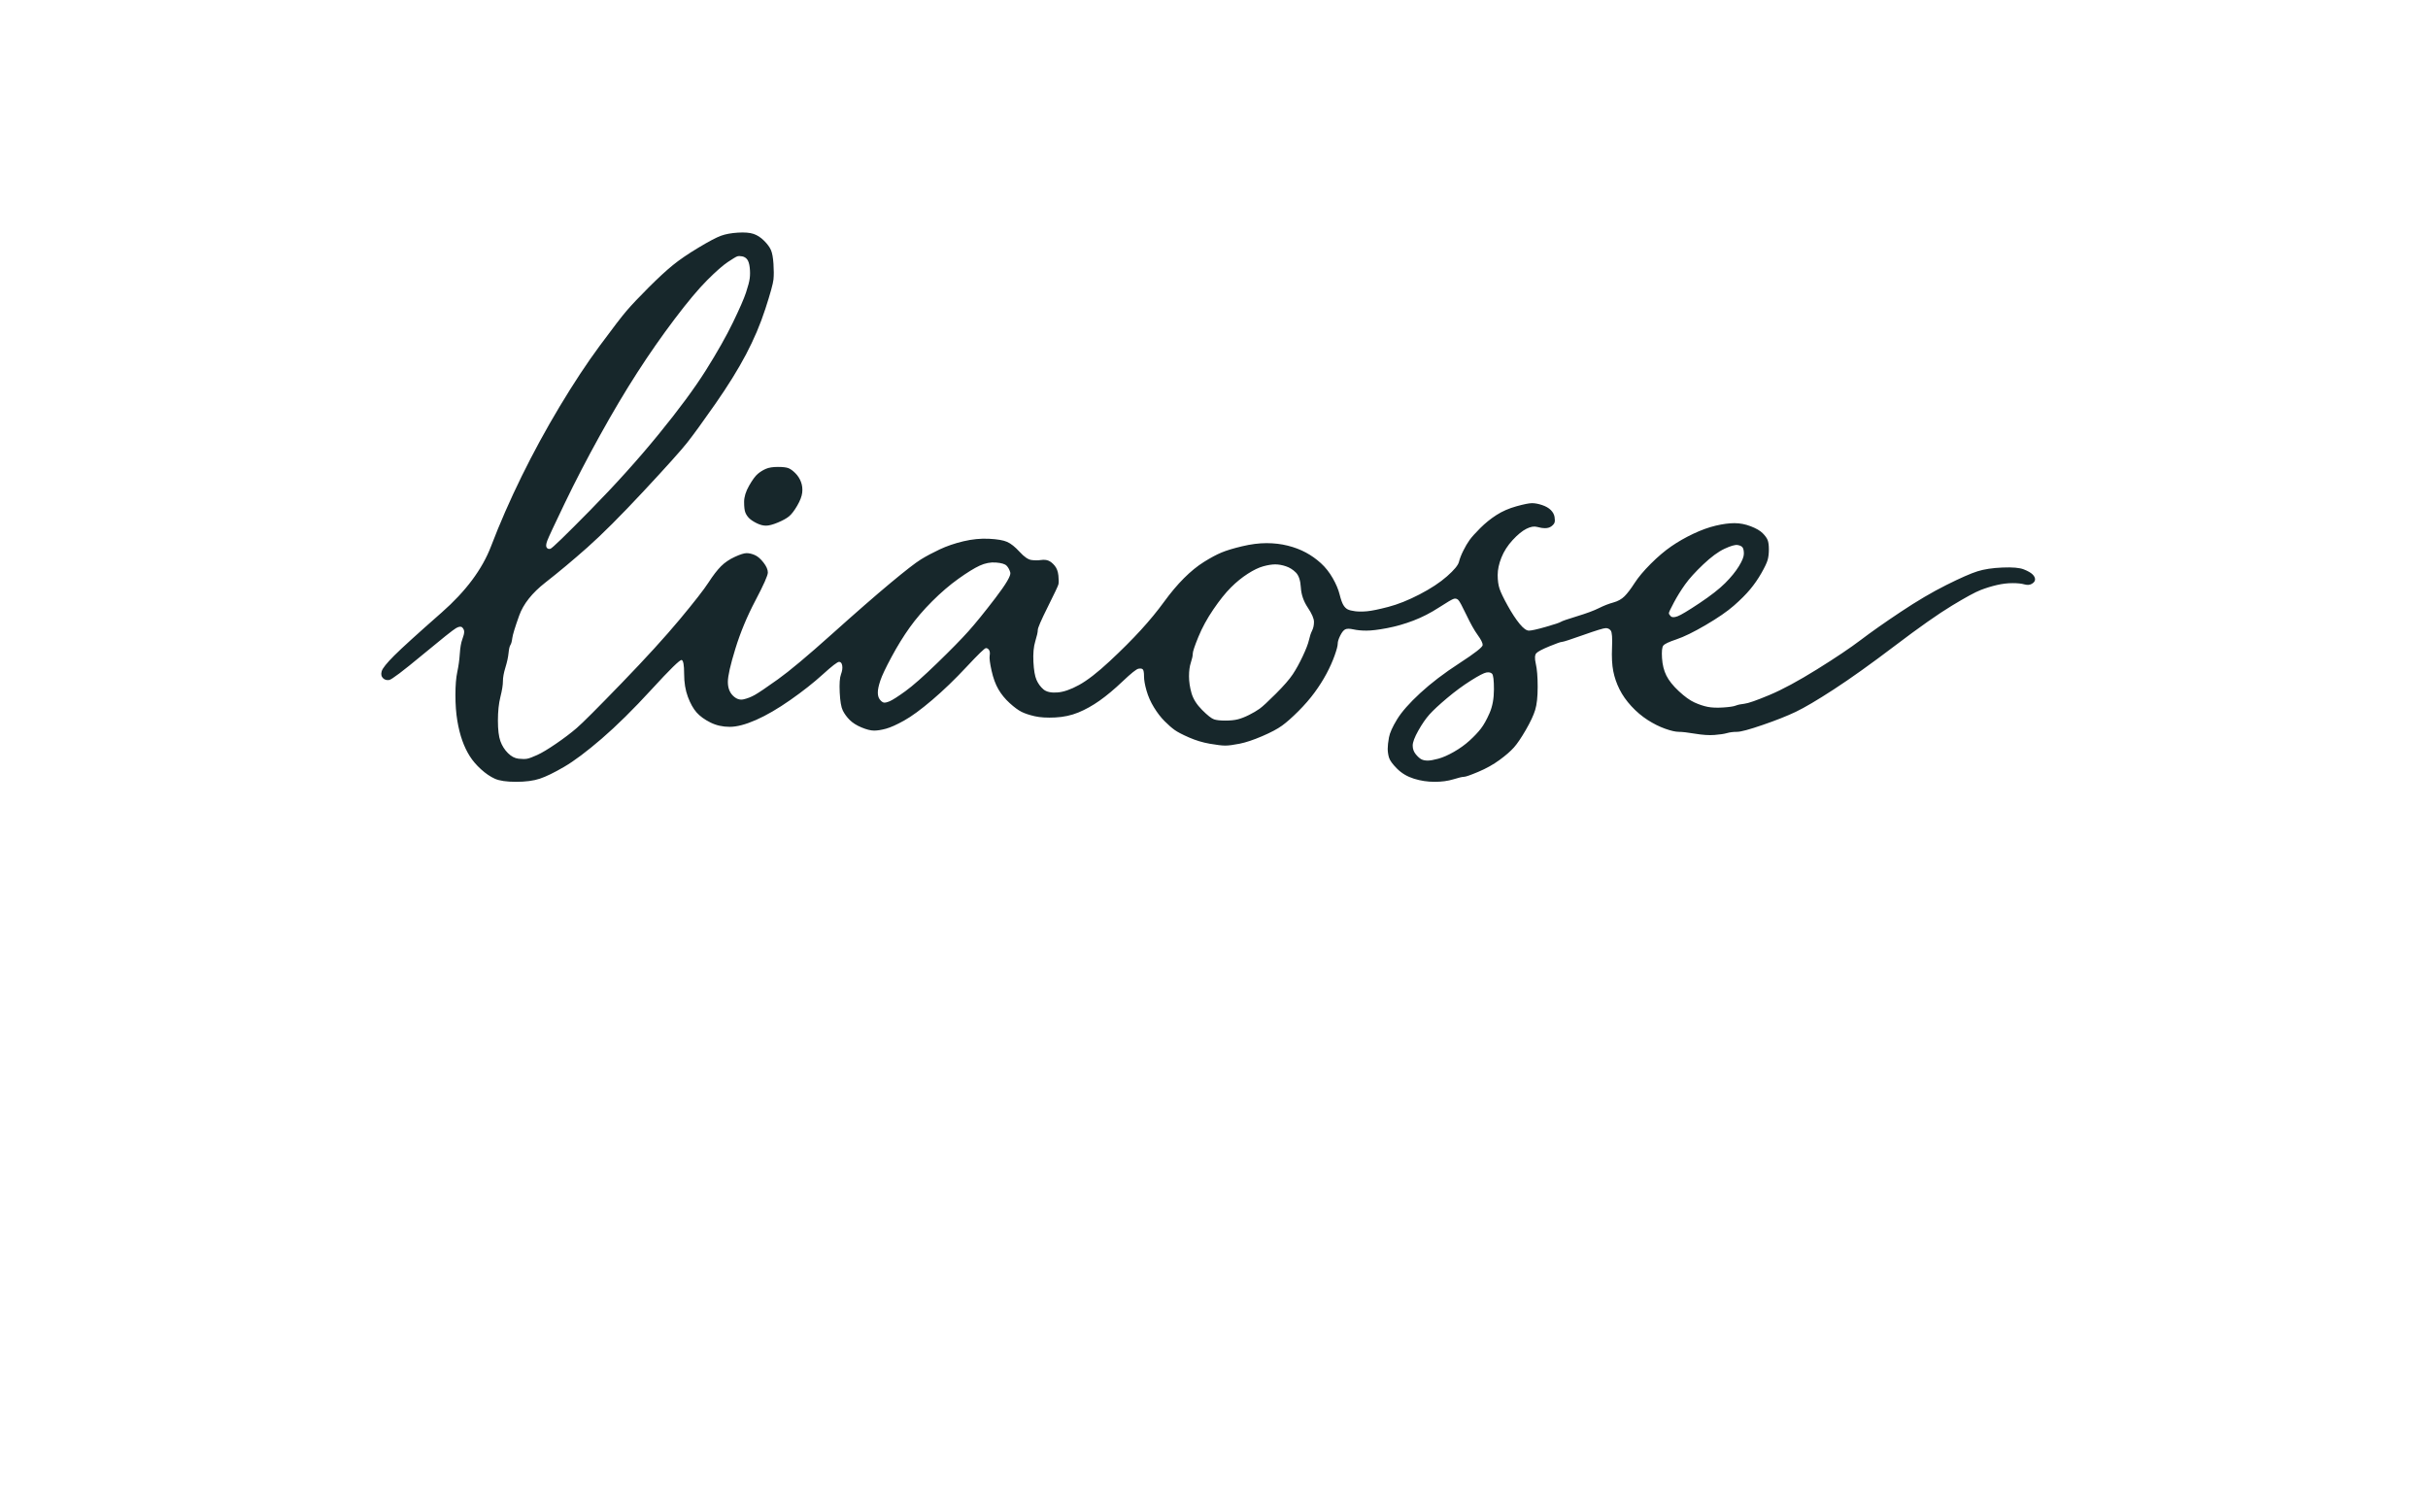
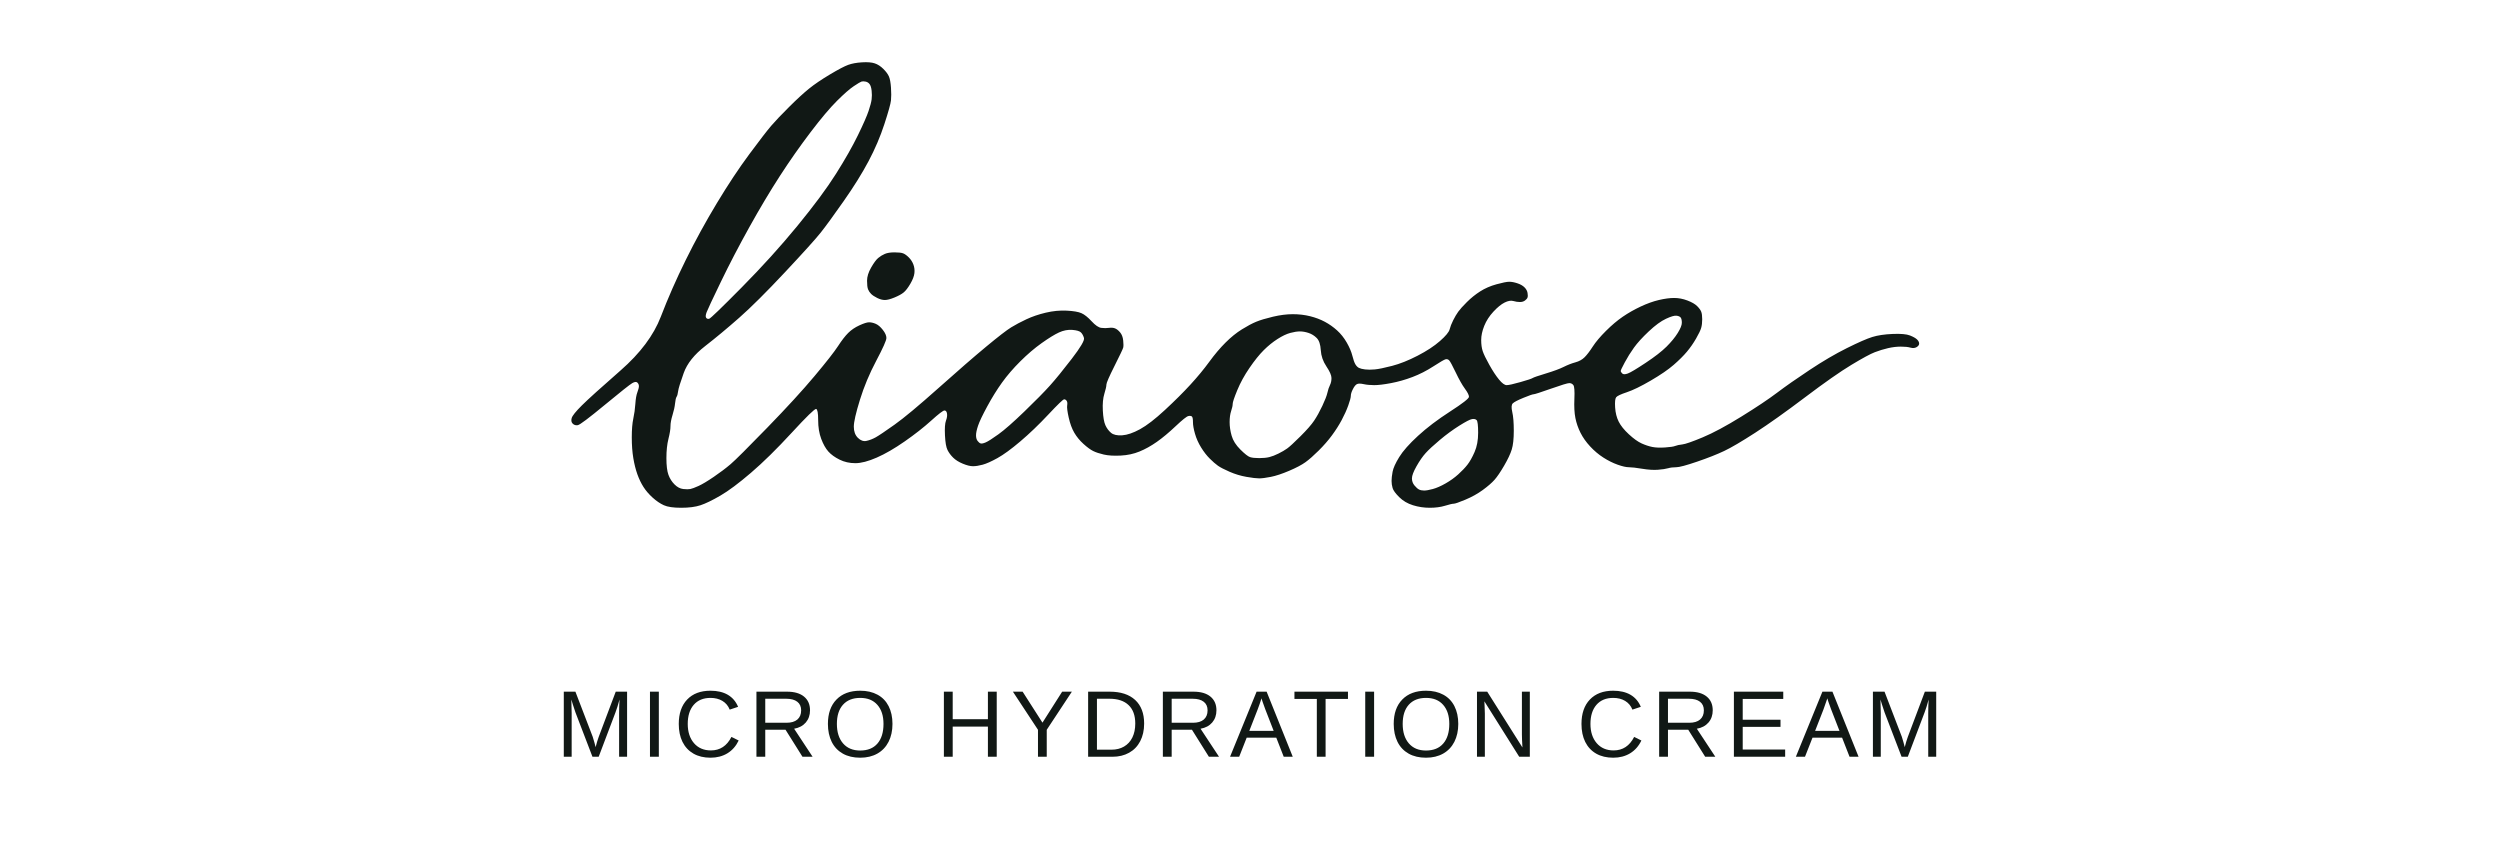
- <svg xmlns="http://www.w3.org/2000/svg" width="1446" height="900" viewBox="0 0 1446 900">
-   <svg x="216.9" y="130" width="1012.2" height="372.132" viewBox="0 0 340 125">
-     <path d="M 86.250 51.000 Q 85.500 50.250 84.875 50.000 Q 84.250 49.750 82.750 49.750 Q 81.250 49.750 80.375 50.125 Q 79.500 50.500 78.750 51.125 Q 78.000 51.750 77.000 53.500 Q 76.000 55.250 76.000 56.750 Q 76.000 58.250 76.250 58.875 Q 76.500 59.500 77.000 60.000 Q 77.500 60.500 78.500 61.000 Q 79.500 61.500 80.375 61.500 Q 81.250 61.500 82.750 60.875 Q 84.250 60.250 85.000 59.625 Q 85.750 59.000 86.625 57.500 Q 87.500 56.000 87.625 54.875 Q 87.750 53.750 87.375 52.750 Q 87.000 51.750 86.250 51.000 Z M 3.500 90.625 Q 3.250 91.500 3.750 92.000 Q 4.250 92.500 5.000 92.375 Q 5.750 92.250 11.625 87.375 Q 17.500 82.500 18.375 82.000 Q 19.250 81.500 19.625 81.875 Q 20.000 82.250 20.000 82.750 Q 20.000 83.250 19.625 84.250 Q 19.250 85.250 19.125 87.125 Q 19.000 89.000 18.625 90.750 Q 18.250 92.500 18.250 95.375 Q 18.250 98.250 18.625 100.500 Q 19.000 102.750 19.625 104.500 Q 20.250 106.250 21.125 107.625 Q 22.000 109.000 23.375 110.250 Q 24.750 111.500 26.125 112.125 Q 27.500 112.750 30.375 112.750 Q 33.250 112.750 35.125 112.125 Q 37.000 111.500 40.000 109.750 Q 43.000 108.000 47.500 104.125 Q 52.000 100.250 57.500 94.250 Q 63.000 88.250 63.500 88.375 Q 64.000 88.500 64.000 91.125 Q 64.000 93.750 64.750 95.750 Q 65.500 97.750 66.500 98.875 Q 67.500 100.000 69.250 100.875 Q 71.000 101.750 73.125 101.750 Q 75.250 101.750 78.375 100.375 Q 81.500 99.000 85.250 96.375 Q 89.000 93.750 91.750 91.250 Q 94.500 88.750 95.000 88.750 Q 95.500 88.750 95.625 89.500 Q 95.750 90.250 95.375 91.250 Q 95.000 92.250 95.125 94.875 Q 95.250 97.500 95.750 98.500 Q 96.250 99.500 97.125 100.375 Q 98.000 101.250 99.500 101.875 Q 101.000 102.500 102.000 102.500 Q 103.000 102.500 104.375 102.125 Q 105.750 101.750 108.000 100.500 Q 110.250 99.250 113.625 96.375 Q 117.000 93.500 120.500 89.750 Q 124.000 86.000 124.375 86.000 Q 124.750 86.000 125.000 86.375 Q 125.250 86.750 125.125 87.500 Q 125.000 88.250 125.500 90.500 Q 126.000 92.750 126.875 94.250 Q 127.750 95.750 129.125 97.000 Q 130.500 98.250 131.500 98.750 Q 132.500 99.250 134.125 99.625 Q 135.750 100.000 138.250 99.875 Q 140.750 99.750 142.875 98.875 Q 145.000 98.000 147.125 96.500 Q 149.250 95.000 151.750 92.625 Q 154.250 90.250 154.875 90.125 Q 155.500 90.000 155.750 90.250 Q 156.000 90.500 156.000 91.625 Q 156.000 92.750 156.500 94.500 Q 157.000 96.250 158.000 97.875 Q 159.000 99.500 160.125 100.625 Q 161.250 101.750 162.125 102.375 Q 163.000 103.000 165.000 103.875 Q 167.000 104.750 169.125 105.125 Q 171.250 105.500 172.250 105.500 Q 173.250 105.500 175.125 105.125 Q 177.000 104.750 179.625 103.625 Q 182.250 102.500 183.625 101.500 Q 185.000 100.500 186.875 98.625 Q 188.750 96.750 190.125 94.875 Q 191.500 93.000 192.500 91.125 Q 193.500 89.250 194.125 87.500 Q 194.750 85.750 194.750 85.125 Q 194.750 84.500 195.250 83.500 Q 195.750 82.500 196.250 82.250 Q 196.750 82.000 197.875 82.250 Q 199.000 82.500 200.500 82.500 Q 202.000 82.500 204.625 82.000 Q 207.250 81.500 209.875 80.500 Q 212.500 79.500 215.000 77.875 Q 217.500 76.250 218.000 76.125 Q 218.500 76.000 218.875 76.375 Q 219.250 76.750 220.500 79.375 Q 221.750 82.000 222.750 83.375 Q 223.750 84.750 223.750 85.375 Q 223.750 86.000 219.125 89.000 Q 214.500 92.000 211.250 95.000 Q 208.000 98.000 206.625 100.250 Q 205.250 102.500 205.000 103.875 Q 204.750 105.250 204.750 106.125 Q 204.750 107.000 205.000 107.875 Q 205.250 108.750 206.625 110.125 Q 208.000 111.500 210.000 112.125 Q 212.000 112.750 214.125 112.750 Q 216.250 112.750 217.875 112.250 Q 219.500 111.750 220.000 111.750 Q 220.500 111.750 222.875 110.750 Q 225.250 109.750 227.125 108.375 Q 229.000 107.000 230.000 105.875 Q 231.000 104.750 232.375 102.375 Q 233.750 100.000 234.250 98.375 Q 234.750 96.750 234.750 93.750 Q 234.750 90.750 234.375 89.125 Q 234.000 87.500 234.500 87.000 Q 235.000 86.500 237.125 85.625 Q 239.250 84.750 239.625 84.750 Q 240.000 84.750 243.875 83.375 Q 247.750 82.000 248.375 82.000 Q 249.000 82.000 249.375 82.500 Q 249.750 83.000 249.625 85.875 Q 249.500 88.750 249.875 90.625 Q 250.250 92.500 251.125 94.250 Q 252.000 96.000 253.500 97.625 Q 255.000 99.250 256.750 100.375 Q 258.500 101.500 260.250 102.125 Q 262.000 102.750 263.000 102.750 Q 264.000 102.750 266.250 103.125 Q 268.500 103.500 270.125 103.375 Q 271.750 103.250 272.625 103.000 Q 273.500 102.750 274.625 102.750 Q 275.750 102.750 279.750 101.375 Q 283.750 100.000 286.375 98.750 Q 289.000 97.500 294.000 94.250 Q 299.000 91.000 306.250 85.500 Q 313.500 80.000 317.625 77.500 Q 321.750 75.000 323.375 74.375 Q 325.000 73.750 326.625 73.375 Q 328.250 73.000 329.750 73.000 Q 331.250 73.000 332.125 73.250 Q 333.000 73.500 333.625 73.125 Q 334.250 72.750 334.250 72.250 Q 334.250 71.750 333.750 71.250 Q 333.250 70.750 332.000 70.250 Q 330.750 69.750 327.750 69.875 Q 324.750 70.000 322.750 70.625 Q 320.750 71.250 316.500 73.375 Q 312.250 75.500 307.375 78.750 Q 302.500 82.000 299.375 84.375 Q 296.250 86.750 290.625 90.250 Q 285.000 93.750 281.125 95.375 Q 277.250 97.000 276.125 97.125 Q 275.000 97.250 274.375 97.500 Q 273.750 97.750 271.875 97.875 Q 270.000 98.000 268.750 97.750 Q 267.500 97.500 266.125 96.875 Q 264.750 96.250 263.000 94.625 Q 261.250 93.000 260.500 91.500 Q 259.750 90.000 259.625 88.000 Q 259.500 86.000 259.875 85.500 Q 260.250 85.000 262.500 84.250 Q 264.750 83.500 268.375 81.375 Q 272.000 79.250 274.000 77.500 Q 276.000 75.750 277.250 74.250 Q 278.500 72.750 279.500 71.000 Q 280.500 69.250 280.750 68.375 Q 281.000 67.500 281.000 66.250 Q 281.000 65.000 280.750 64.375 Q 280.500 63.750 279.750 63.000 Q 279.000 62.250 277.375 61.625 Q 275.750 61.000 274.125 61.000 Q 272.500 61.000 270.375 61.500 Q 268.250 62.000 265.875 63.125 Q 263.500 64.250 261.500 65.625 Q 259.500 67.000 257.375 69.125 Q 255.250 71.250 254.125 73.000 Q 253.000 74.750 252.125 75.625 Q 251.250 76.500 249.875 76.875 Q 248.500 77.250 247.000 78.000 Q 245.500 78.750 242.625 79.625 Q 239.750 80.500 239.375 80.750 Q 239.000 81.000 236.375 81.750 Q 233.750 82.500 233.000 82.500 Q 232.250 82.500 231.125 81.125 Q 230.000 79.750 228.750 77.500 Q 227.500 75.250 227.125 74.125 Q 226.750 73.000 226.750 71.375 Q 226.750 69.750 227.500 67.875 Q 228.250 66.000 229.750 64.375 Q 231.250 62.750 232.500 62.125 Q 233.750 61.500 234.625 61.750 Q 235.500 62.000 236.250 62.000 Q 237.000 62.000 237.500 61.625 Q 238.000 61.250 238.125 60.875 Q 238.250 60.500 238.125 59.750 Q 238.000 59.000 237.375 58.375 Q 236.750 57.750 235.625 57.375 Q 234.500 57.000 233.625 57.000 Q 232.750 57.000 230.500 57.625 Q 228.250 58.250 226.500 59.375 Q 224.750 60.500 223.250 62.000 Q 221.750 63.500 221.125 64.375 Q 220.500 65.250 219.875 66.500 Q 219.250 67.750 219.000 68.750 Q 218.750 69.750 216.625 71.625 Q 214.500 73.500 211.125 75.250 Q 207.750 77.000 204.875 77.750 Q 202.000 78.500 200.625 78.625 Q 199.250 78.750 198.250 78.625 Q 197.250 78.500 196.750 78.250 Q 196.250 78.000 195.875 77.375 Q 195.500 76.750 195.125 75.250 Q 194.750 73.750 193.750 72.000 Q 192.750 70.250 191.375 69.000 Q 190.000 67.750 188.375 66.875 Q 186.750 66.000 184.750 65.500 Q 182.750 65.000 180.500 65.000 Q 178.250 65.000 175.625 65.625 Q 173.000 66.250 171.500 66.875 Q 170.000 67.500 168.000 68.750 Q 166.000 70.000 164.000 72.000 Q 162.000 74.000 160.000 76.750 Q 158.000 79.500 155.375 82.375 Q 152.750 85.250 149.125 88.625 Q 145.500 92.000 143.000 93.375 Q 140.500 94.750 138.625 94.875 Q 136.750 95.000 135.875 94.250 Q 135.000 93.500 134.500 92.375 Q 134.000 91.250 133.875 88.750 Q 133.750 86.250 134.250 84.625 Q 134.750 83.000 134.750 82.375 Q 134.750 81.750 136.750 77.750 Q 138.750 73.750 138.875 73.250 Q 139.000 72.750 138.875 71.500 Q 138.750 70.250 138.125 69.500 Q 137.500 68.750 136.875 68.500 Q 136.250 68.250 135.375 68.375 Q 134.500 68.500 133.500 68.375 Q 132.500 68.250 131.125 66.750 Q 129.750 65.250 128.625 64.750 Q 127.500 64.250 125.000 64.125 Q 122.500 64.000 119.875 64.625 Q 117.250 65.250 115.125 66.250 Q 113.000 67.250 111.375 68.250 Q 109.750 69.250 105.250 73.000 Q 100.750 76.750 93.500 83.250 Q 86.250 89.750 82.750 92.250 Q 79.250 94.750 78.125 95.375 Q 77.000 96.000 75.875 96.250 Q 74.750 96.500 73.750 95.500 Q 72.750 94.500 72.750 92.750 Q 72.750 91.000 74.250 86.125 Q 75.750 81.250 78.250 76.500 Q 80.750 71.750 80.750 70.875 Q 80.750 70.000 79.875 68.875 Q 79.000 67.750 78.125 67.375 Q 77.250 67.000 76.500 67.000 Q 75.750 67.000 74.125 67.750 Q 72.500 68.500 71.375 69.625 Q 70.250 70.750 68.875 72.875 Q 67.500 75.000 63.125 80.250 Q 58.750 85.500 51.500 93.000 Q 44.250 100.500 42.500 102.000 Q 40.750 103.500 38.375 105.125 Q 36.000 106.750 34.625 107.375 Q 33.250 108.000 32.625 108.125 Q 32.000 108.250 30.875 108.125 Q 29.750 108.000 28.750 107.000 Q 27.750 106.000 27.250 104.625 Q 26.750 103.250 26.750 100.500 Q 26.750 97.750 27.250 95.750 Q 27.750 93.750 27.750 92.625 Q 27.750 91.500 28.250 89.875 Q 28.750 88.250 28.875 87.000 Q 29.000 85.750 29.250 85.375 Q 29.500 85.000 29.625 84.000 Q 29.750 83.000 31.000 79.500 Q 32.250 76.000 36.250 72.875 Q 40.250 69.750 44.625 65.875 Q 49.000 62.000 55.875 54.625 Q 62.750 47.250 64.625 44.875 Q 66.500 42.500 70.250 37.125 Q 74.000 31.750 76.375 27.250 Q 78.750 22.750 80.250 18.125 Q 81.750 13.500 81.875 12.250 Q 82.000 11.000 81.875 9.125 Q 81.750 7.250 81.375 6.375 Q 81.000 5.500 80.000 4.500 Q 79.000 3.500 77.875 3.125 Q 76.750 2.750 74.750 2.875 Q 72.750 3.000 71.375 3.500 Q 70.000 4.000 66.875 5.875 Q 63.750 7.750 61.750 9.375 Q 59.750 11.000 56.875 13.875 Q 54.000 16.750 52.500 18.500 Q 51.000 20.250 47.125 25.500 Q 43.250 30.750 39.125 37.625 Q 35.000 44.500 31.500 51.625 Q 28.000 58.750 25.375 65.625 Q 22.750 72.500 15.500 78.875 Q 8.250 85.250 6.000 87.500 Q 3.750 89.750 3.500 90.625 Z M 224.500 90.875 Q 225.250 90.750 225.625 91.125 Q 226.000 91.500 226.000 94.250 Q 226.000 97.000 225.125 99.000 Q 224.250 101.000 223.375 102.125 Q 222.500 103.250 221.125 104.500 Q 219.750 105.750 218.000 106.750 Q 216.250 107.750 214.875 108.125 Q 213.500 108.500 212.750 108.500 Q 212.000 108.500 211.500 108.250 Q 211.000 108.000 210.375 107.250 Q 209.750 106.500 209.750 105.500 Q 209.750 104.500 210.875 102.500 Q 212.000 100.500 213.125 99.250 Q 214.250 98.000 216.625 96.000 Q 219.000 94.000 221.375 92.500 Q 223.750 91.000 224.500 90.875 Z M 184.375 69.625 Q 185.500 70.000 186.375 70.875 Q 187.250 71.750 187.375 73.875 Q 187.500 76.000 188.750 77.875 Q 190.000 79.750 190.000 80.750 Q 190.000 81.750 189.625 82.500 Q 189.250 83.250 189.000 84.375 Q 188.750 85.500 187.750 87.625 Q 186.750 89.750 185.750 91.250 Q 184.750 92.750 182.375 95.125 Q 180.000 97.500 179.125 98.125 Q 178.250 98.750 177.000 99.375 Q 175.750 100.000 174.750 100.250 Q 173.750 100.500 172.250 100.500 Q 170.750 100.500 170.000 100.250 Q 169.250 100.000 167.625 98.375 Q 166.000 96.750 165.500 95.000 Q 165.000 93.250 165.000 91.625 Q 165.000 90.000 165.375 88.875 Q 165.750 87.750 165.750 87.125 Q 165.750 86.500 166.875 83.750 Q 168.000 81.000 169.875 78.250 Q 171.750 75.500 173.375 73.875 Q 175.000 72.250 176.750 71.125 Q 178.500 70.000 179.875 69.625 Q 181.250 69.250 182.250 69.250 Q 183.250 69.250 184.375 69.625 Z M 126.375 68.875 Q 128.000 69.000 128.500 69.500 Q 129.000 70.000 129.250 70.875 Q 129.500 71.750 126.250 76.000 Q 123.000 80.250 120.875 82.625 Q 118.750 85.000 114.625 89.000 Q 110.500 93.000 108.250 94.625 Q 106.000 96.250 105.125 96.625 Q 104.250 97.000 103.875 96.875 Q 103.500 96.750 103.125 96.250 Q 102.750 95.750 102.750 94.875 Q 102.750 94.000 103.250 92.500 Q 103.750 91.000 105.500 87.750 Q 107.250 84.500 109.125 81.875 Q 111.000 79.250 113.625 76.625 Q 116.250 74.000 118.875 72.125 Q 121.500 70.250 123.125 69.500 Q 124.750 68.750 126.375 68.875 Z M 274.750 65.375 Q 275.500 65.500 275.750 65.875 Q 276.000 66.250 276.000 67.125 Q 276.000 68.000 275.000 69.625 Q 274.000 71.250 272.250 73.000 Q 270.500 74.750 267.125 77.000 Q 263.750 79.250 262.750 79.625 Q 261.750 80.000 261.375 79.625 Q 261.000 79.250 261.000 79.000 Q 261.000 78.750 262.000 76.875 Q 263.000 75.000 264.250 73.250 Q 265.500 71.500 267.875 69.250 Q 270.250 67.000 272.125 66.125 Q 274.000 65.250 274.750 65.375 Z M 75.625 7.625 Q 76.250 7.750 76.625 8.250 Q 77.000 8.750 77.125 9.875 Q 77.250 11.000 77.125 12.000 Q 77.000 13.000 76.375 14.875 Q 75.750 16.750 73.750 20.875 Q 71.750 25.000 68.375 30.375 Q 65.000 35.750 58.875 43.250 Q 52.750 50.750 45.250 58.375 Q 37.750 66.000 37.250 66.125 Q 36.750 66.250 36.500 65.875 Q 36.250 65.500 36.625 64.500 Q 37.000 63.500 40.125 57.000 Q 43.250 50.500 47.125 43.500 Q 51.000 36.500 54.625 30.875 Q 58.250 25.250 62.125 20.125 Q 66.000 15.000 68.625 12.375 Q 71.250 9.750 72.750 8.750 Q 74.250 7.750 74.625 7.625 Q 75.000 7.500 75.625 7.625 Z" fill-rule="evenodd" fill="#17272b" />
+ <svg xmlns="http://www.w3.org/2000/svg" width="740" height="250" viewBox="0 0 740 250">
+   <svg x="165" y="15" width="410" height="150" viewBox="0 0 340 125" preserveAspectRatio="none">
+     <path d="M 86.250 51.000 Q 85.500 50.250 84.875 50.000 Q 84.250 49.750 82.750 49.750 Q 81.250 49.750 80.375 50.125 Q 79.500 50.500 78.750 51.125 Q 78.000 51.750 77.000 53.500 Q 76.000 55.250 76.000 56.750 Q 76.000 58.250 76.250 58.875 Q 76.500 59.500 77.000 60.000 Q 77.500 60.500 78.500 61.000 Q 79.500 61.500 80.375 61.500 Q 81.250 61.500 82.750 60.875 Q 84.250 60.250 85.000 59.625 Q 85.750 59.000 86.625 57.500 Q 87.500 56.000 87.625 54.875 Q 87.750 53.750 87.375 52.750 Q 87.000 51.750 86.250 51.000 Z M 3.500 90.625 Q 3.250 91.500 3.750 92.000 Q 4.250 92.500 5.000 92.375 Q 5.750 92.250 11.625 87.375 Q 17.500 82.500 18.375 82.000 Q 19.250 81.500 19.625 81.875 Q 20.000 82.250 20.000 82.750 Q 20.000 83.250 19.625 84.250 Q 19.250 85.250 19.125 87.125 Q 19.000 89.000 18.625 90.750 Q 18.250 92.500 18.250 95.375 Q 18.250 98.250 18.625 100.500 Q 19.000 102.750 19.625 104.500 Q 20.250 106.250 21.125 107.625 Q 22.000 109.000 23.375 110.250 Q 24.750 111.500 26.125 112.125 Q 27.500 112.750 30.375 112.750 Q 33.250 112.750 35.125 112.125 Q 37.000 111.500 40.000 109.750 Q 43.000 108.000 47.500 104.125 Q 52.000 100.250 57.500 94.250 Q 63.000 88.250 63.500 88.375 Q 64.000 88.500 64.000 91.125 Q 64.000 93.750 64.750 95.750 Q 65.500 97.750 66.500 98.875 Q 67.500 100.000 69.250 100.875 Q 71.000 101.750 73.125 101.750 Q 75.250 101.750 78.375 100.375 Q 81.500 99.000 85.250 96.375 Q 89.000 93.750 91.750 91.250 Q 94.500 88.750 95.000 88.750 Q 95.500 88.750 95.625 89.500 Q 95.750 90.250 95.375 91.250 Q 95.000 92.250 95.125 94.875 Q 95.250 97.500 95.750 98.500 Q 96.250 99.500 97.125 100.375 Q 98.000 101.250 99.500 101.875 Q 101.000 102.500 102.000 102.500 Q 103.000 102.500 104.375 102.125 Q 105.750 101.750 108.000 100.500 Q 110.250 99.250 113.625 96.375 Q 117.000 93.500 120.500 89.750 Q 124.000 86.000 124.375 86.000 Q 124.750 86.000 125.000 86.375 Q 125.250 86.750 125.125 87.500 Q 125.000 88.250 125.500 90.500 Q 126.000 92.750 126.875 94.250 Q 127.750 95.750 129.125 97.000 Q 130.500 98.250 131.500 98.750 Q 132.500 99.250 134.125 99.625 Q 135.750 100.000 138.250 99.875 Q 140.750 99.750 142.875 98.875 Q 145.000 98.000 147.125 96.500 Q 149.250 95.000 151.750 92.625 Q 154.250 90.250 154.875 90.125 Q 155.500 90.000 155.750 90.250 Q 156.000 90.500 156.000 91.625 Q 156.000 92.750 156.500 94.500 Q 157.000 96.250 158.000 97.875 Q 159.000 99.500 160.125 100.625 Q 161.250 101.750 162.125 102.375 Q 163.000 103.000 165.000 103.875 Q 167.000 104.750 169.125 105.125 Q 171.250 105.500 172.250 105.500 Q 173.250 105.500 175.125 105.125 Q 177.000 104.750 179.625 103.625 Q 182.250 102.500 183.625 101.500 Q 185.000 100.500 186.875 98.625 Q 188.750 96.750 190.125 94.875 Q 191.500 93.000 192.500 91.125 Q 193.500 89.250 194.125 87.500 Q 194.750 85.750 194.750 85.125 Q 194.750 84.500 195.250 83.500 Q 195.750 82.500 196.250 82.250 Q 196.750 82.000 197.875 82.250 Q 199.000 82.500 200.500 82.500 Q 202.000 82.500 204.625 82.000 Q 207.250 81.500 209.875 80.500 Q 212.500 79.500 215.000 77.875 Q 217.500 76.250 218.000 76.125 Q 218.500 76.000 218.875 76.375 Q 219.250 76.750 220.500 79.375 Q 221.750 82.000 222.750 83.375 Q 223.750 84.750 223.750 85.375 Q 223.750 86.000 219.125 89.000 Q 214.500 92.000 211.250 95.000 Q 208.000 98.000 206.625 100.250 Q 205.250 102.500 205.000 103.875 Q 204.750 105.250 204.750 106.125 Q 204.750 107.000 205.000 107.875 Q 205.250 108.750 206.625 110.125 Q 208.000 111.500 210.000 112.125 Q 212.000 112.750 214.125 112.750 Q 216.250 112.750 217.875 112.250 Q 219.500 111.750 220.000 111.750 Q 220.500 111.750 222.875 110.750 Q 225.250 109.750 227.125 108.375 Q 229.000 107.000 230.000 105.875 Q 231.000 104.750 232.375 102.375 Q 233.750 100.000 234.250 98.375 Q 234.750 96.750 234.750 93.750 Q 234.750 90.750 234.375 89.125 Q 234.000 87.500 234.500 87.000 Q 235.000 86.500 237.125 85.625 Q 239.250 84.750 239.625 84.750 Q 240.000 84.750 243.875 83.375 Q 247.750 82.000 248.375 82.000 Q 249.000 82.000 249.375 82.500 Q 249.750 83.000 249.625 85.875 Q 249.500 88.750 249.875 90.625 Q 250.250 92.500 251.125 94.250 Q 252.000 96.000 253.500 97.625 Q 255.000 99.250 256.750 100.375 Q 258.500 101.500 260.250 102.125 Q 262.000 102.750 263.000 102.750 Q 264.000 102.750 266.250 103.125 Q 268.500 103.500 270.125 103.375 Q 271.750 103.250 272.625 103.000 Q 273.500 102.750 274.625 102.750 Q 275.750 102.750 279.750 101.375 Q 283.750 100.000 286.375 98.750 Q 289.000 97.500 294.000 94.250 Q 299.000 91.000 306.250 85.500 Q 313.500 80.000 317.625 77.500 Q 321.750 75.000 323.375 74.375 Q 325.000 73.750 326.625 73.375 Q 328.250 73.000 329.750 73.000 Q 331.250 73.000 332.125 73.250 Q 333.000 73.500 333.625 73.125 Q 334.250 72.750 334.250 72.250 Q 334.250 71.750 333.750 71.250 Q 333.250 70.750 332.000 70.250 Q 330.750 69.750 327.750 69.875 Q 324.750 70.000 322.750 70.625 Q 320.750 71.250 316.500 73.375 Q 312.250 75.500 307.375 78.750 Q 302.500 82.000 299.375 84.375 Q 296.250 86.750 290.625 90.250 Q 285.000 93.750 281.125 95.375 Q 277.250 97.000 276.125 97.125 Q 275.000 97.250 274.375 97.500 Q 273.750 97.750 271.875 97.875 Q 270.000 98.000 268.750 97.750 Q 267.500 97.500 266.125 96.875 Q 264.750 96.250 263.000 94.625 Q 261.250 93.000 260.500 91.500 Q 259.750 90.000 259.625 88.000 Q 259.500 86.000 259.875 85.500 Q 260.250 85.000 262.500 84.250 Q 264.750 83.500 268.375 81.375 Q 272.000 79.250 274.000 77.500 Q 276.000 75.750 277.250 74.250 Q 278.500 72.750 279.500 71.000 Q 280.500 69.250 280.750 68.375 Q 281.000 67.500 281.000 66.250 Q 281.000 65.000 280.750 64.375 Q 280.500 63.750 279.750 63.000 Q 279.000 62.250 277.375 61.625 Q 275.750 61.000 274.125 61.000 Q 272.500 61.000 270.375 61.500 Q 268.250 62.000 265.875 63.125 Q 263.500 64.250 261.500 65.625 Q 259.500 67.000 257.375 69.125 Q 255.250 71.250 254.125 73.000 Q 253.000 74.750 252.125 75.625 Q 251.250 76.500 249.875 76.875 Q 248.500 77.250 247.000 78.000 Q 245.500 78.750 242.625 79.625 Q 239.750 80.500 239.375 80.750 Q 239.000 81.000 236.375 81.750 Q 233.750 82.500 233.000 82.500 Q 232.250 82.500 231.125 81.125 Q 230.000 79.750 228.750 77.500 Q 227.500 75.250 227.125 74.125 Q 226.750 73.000 226.750 71.375 Q 226.750 69.750 227.500 67.875 Q 228.250 66.000 229.750 64.375 Q 231.250 62.750 232.500 62.125 Q 233.750 61.500 234.625 61.750 Q 235.500 62.000 236.250 62.000 Q 237.000 62.000 237.500 61.625 Q 238.000 61.250 238.125 60.875 Q 238.250 60.500 238.125 59.750 Q 238.000 59.000 237.375 58.375 Q 236.750 57.750 235.625 57.375 Q 234.500 57.000 233.625 57.000 Q 232.750 57.000 230.500 57.625 Q 228.250 58.250 226.500 59.375 Q 224.750 60.500 223.250 62.000 Q 221.750 63.500 221.125 64.375 Q 220.500 65.250 219.875 66.500 Q 219.250 67.750 219.000 68.750 Q 218.750 69.750 216.625 71.625 Q 214.500 73.500 211.125 75.250 Q 207.750 77.000 204.875 77.750 Q 202.000 78.500 200.625 78.625 Q 199.250 78.750 198.250 78.625 Q 197.250 78.500 196.750 78.250 Q 196.250 78.000 195.875 77.375 Q 195.500 76.750 195.125 75.250 Q 194.750 73.750 193.750 72.000 Q 192.750 70.250 191.375 69.000 Q 190.000 67.750 188.375 66.875 Q 186.750 66.000 184.750 65.500 Q 182.750 65.000 180.500 65.000 Q 178.250 65.000 175.625 65.625 Q 173.000 66.250 171.500 66.875 Q 170.000 67.500 168.000 68.750 Q 166.000 70.000 164.000 72.000 Q 162.000 74.000 160.000 76.750 Q 158.000 79.500 155.375 82.375 Q 152.750 85.250 149.125 88.625 Q 145.500 92.000 143.000 93.375 Q 140.500 94.750 138.625 94.875 Q 136.750 95.000 135.875 94.250 Q 135.000 93.500 134.500 92.375 Q 134.000 91.250 133.875 88.750 Q 133.750 86.250 134.250 84.625 Q 134.750 83.000 134.750 82.375 Q 134.750 81.750 136.750 77.750 Q 138.750 73.750 138.875 73.250 Q 139.000 72.750 138.875 71.500 Q 138.750 70.250 138.125 69.500 Q 137.500 68.750 136.875 68.500 Q 136.250 68.250 135.375 68.375 Q 134.500 68.500 133.500 68.375 Q 132.500 68.250 131.125 66.750 Q 129.750 65.250 128.625 64.750 Q 127.500 64.250 125.000 64.125 Q 122.500 64.000 119.875 64.625 Q 117.250 65.250 115.125 66.250 Q 113.000 67.250 111.375 68.250 Q 109.750 69.250 105.250 73.000 Q 100.750 76.750 93.500 83.250 Q 86.250 89.750 82.750 92.250 Q 79.250 94.750 78.125 95.375 Q 77.000 96.000 75.875 96.250 Q 74.750 96.500 73.750 95.500 Q 72.750 94.500 72.750 92.750 Q 72.750 91.000 74.250 86.125 Q 75.750 81.250 78.250 76.500 Q 80.750 71.750 80.750 70.875 Q 80.750 70.000 79.875 68.875 Q 79.000 67.750 78.125 67.375 Q 77.250 67.000 76.500 67.000 Q 75.750 67.000 74.125 67.750 Q 72.500 68.500 71.375 69.625 Q 70.250 70.750 68.875 72.875 Q 67.500 75.000 63.125 80.250 Q 58.750 85.500 51.500 93.000 Q 44.250 100.500 42.500 102.000 Q 40.750 103.500 38.375 105.125 Q 36.000 106.750 34.625 107.375 Q 33.250 108.000 32.625 108.125 Q 32.000 108.250 30.875 108.125 Q 29.750 108.000 28.750 107.000 Q 27.750 106.000 27.250 104.625 Q 26.750 103.250 26.750 100.500 Q 26.750 97.750 27.250 95.750 Q 27.750 93.750 27.750 92.625 Q 27.750 91.500 28.250 89.875 Q 28.750 88.250 28.875 87.000 Q 29.000 85.750 29.250 85.375 Q 29.500 85.000 29.625 84.000 Q 29.750 83.000 31.000 79.500 Q 32.250 76.000 36.250 72.875 Q 40.250 69.750 44.625 65.875 Q 49.000 62.000 55.875 54.625 Q 62.750 47.250 64.625 44.875 Q 66.500 42.500 70.250 37.125 Q 74.000 31.750 76.375 27.250 Q 78.750 22.750 80.250 18.125 Q 81.750 13.500 81.875 12.250 Q 82.000 11.000 81.875 9.125 Q 81.750 7.250 81.375 6.375 Q 81.000 5.500 80.000 4.500 Q 79.000 3.500 77.875 3.125 Q 76.750 2.750 74.750 2.875 Q 72.750 3.000 71.375 3.500 Q 70.000 4.000 66.875 5.875 Q 63.750 7.750 61.750 9.375 Q 59.750 11.000 56.875 13.875 Q 54.000 16.750 52.500 18.500 Q 51.000 20.250 47.125 25.500 Q 43.250 30.750 39.125 37.625 Q 35.000 44.500 31.500 51.625 Q 28.000 58.750 25.375 65.625 Q 22.750 72.500 15.500 78.875 Q 8.250 85.250 6.000 87.500 Q 3.750 89.750 3.500 90.625 Z M 224.500 90.875 Q 225.250 90.750 225.625 91.125 Q 226.000 91.500 226.000 94.250 Q 226.000 97.000 225.125 99.000 Q 224.250 101.000 223.375 102.125 Q 222.500 103.250 221.125 104.500 Q 219.750 105.750 218.000 106.750 Q 216.250 107.750 214.875 108.125 Q 213.500 108.500 212.750 108.500 Q 212.000 108.500 211.500 108.250 Q 211.000 108.000 210.375 107.250 Q 209.750 106.500 209.750 105.500 Q 209.750 104.500 210.875 102.500 Q 212.000 100.500 213.125 99.250 Q 214.250 98.000 216.625 96.000 Q 219.000 94.000 221.375 92.500 Q 223.750 91.000 224.500 90.875 Z M 184.375 69.625 Q 185.500 70.000 186.375 70.875 Q 187.250 71.750 187.375 73.875 Q 187.500 76.000 188.750 77.875 Q 190.000 79.750 190.000 80.750 Q 190.000 81.750 189.625 82.500 Q 189.250 83.250 189.000 84.375 Q 188.750 85.500 187.750 87.625 Q 186.750 89.750 185.750 91.250 Q 184.750 92.750 182.375 95.125 Q 180.000 97.500 179.125 98.125 Q 178.250 98.750 177.000 99.375 Q 175.750 100.000 174.750 100.250 Q 173.750 100.500 172.250 100.500 Q 170.750 100.500 170.000 100.250 Q 169.250 100.000 167.625 98.375 Q 166.000 96.750 165.500 95.000 Q 165.000 93.250 165.000 91.625 Q 165.000 90.000 165.375 88.875 Q 165.750 87.750 165.750 87.125 Q 165.750 86.500 166.875 83.750 Q 168.000 81.000 169.875 78.250 Q 171.750 75.500 173.375 73.875 Q 175.000 72.250 176.750 71.125 Q 178.500 70.000 179.875 69.625 Q 181.250 69.250 182.250 69.250 Q 183.250 69.250 184.375 69.625 Z M 126.375 68.875 Q 128.000 69.000 128.500 69.500 Q 129.000 70.000 129.250 70.875 Q 129.500 71.750 126.250 76.000 Q 123.000 80.250 120.875 82.625 Q 118.750 85.000 114.625 89.000 Q 110.500 93.000 108.250 94.625 Q 106.000 96.250 105.125 96.625 Q 104.250 97.000 103.875 96.875 Q 103.500 96.750 103.125 96.250 Q 102.750 95.750 102.750 94.875 Q 102.750 94.000 103.250 92.500 Q 103.750 91.000 105.500 87.750 Q 107.250 84.500 109.125 81.875 Q 111.000 79.250 113.625 76.625 Q 116.250 74.000 118.875 72.125 Q 121.500 70.250 123.125 69.500 Q 124.750 68.750 126.375 68.875 Z M 274.750 65.375 Q 275.500 65.500 275.750 65.875 Q 276.000 66.250 276.000 67.125 Q 276.000 68.000 275.000 69.625 Q 274.000 71.250 272.250 73.000 Q 270.500 74.750 267.125 77.000 Q 263.750 79.250 262.750 79.625 Q 261.750 80.000 261.375 79.625 Q 261.000 79.250 261.000 79.000 Q 261.000 78.750 262.000 76.875 Q 263.000 75.000 264.250 73.250 Q 265.500 71.500 267.875 69.250 Q 270.250 67.000 272.125 66.125 Q 274.000 65.250 274.750 65.375 Z M 75.625 7.625 Q 76.250 7.750 76.625 8.250 Q 77.000 8.750 77.125 9.875 Q 77.250 11.000 77.125 12.000 Q 77.000 13.000 76.375 14.875 Q 75.750 16.750 73.750 20.875 Q 71.750 25.000 68.375 30.375 Q 65.000 35.750 58.875 43.250 Q 52.750 50.750 45.250 58.375 Q 37.750 66.000 37.250 66.125 Q 36.750 66.250 36.500 65.875 Q 36.250 65.500 36.625 64.500 Q 37.000 63.500 40.125 57.000 Q 43.250 50.500 47.125 43.500 Q 51.000 36.500 54.625 30.875 Q 58.250 25.250 62.125 20.125 Q 66.000 15.000 68.625 12.375 Q 71.250 9.750 72.750 8.750 Q 74.250 7.750 74.625 7.625 Q 75.000 7.500 75.625 7.625 Z" fill="#111815" />
  </svg>
+   <text x="370.0" y="224" text-anchor="middle" fill="#111815" font-family="Helvetica Neue,Arial,sans-serif" font-size="28" letter-spacing="1.9">MICRO HYDRATION CREAM</text>
</svg>
